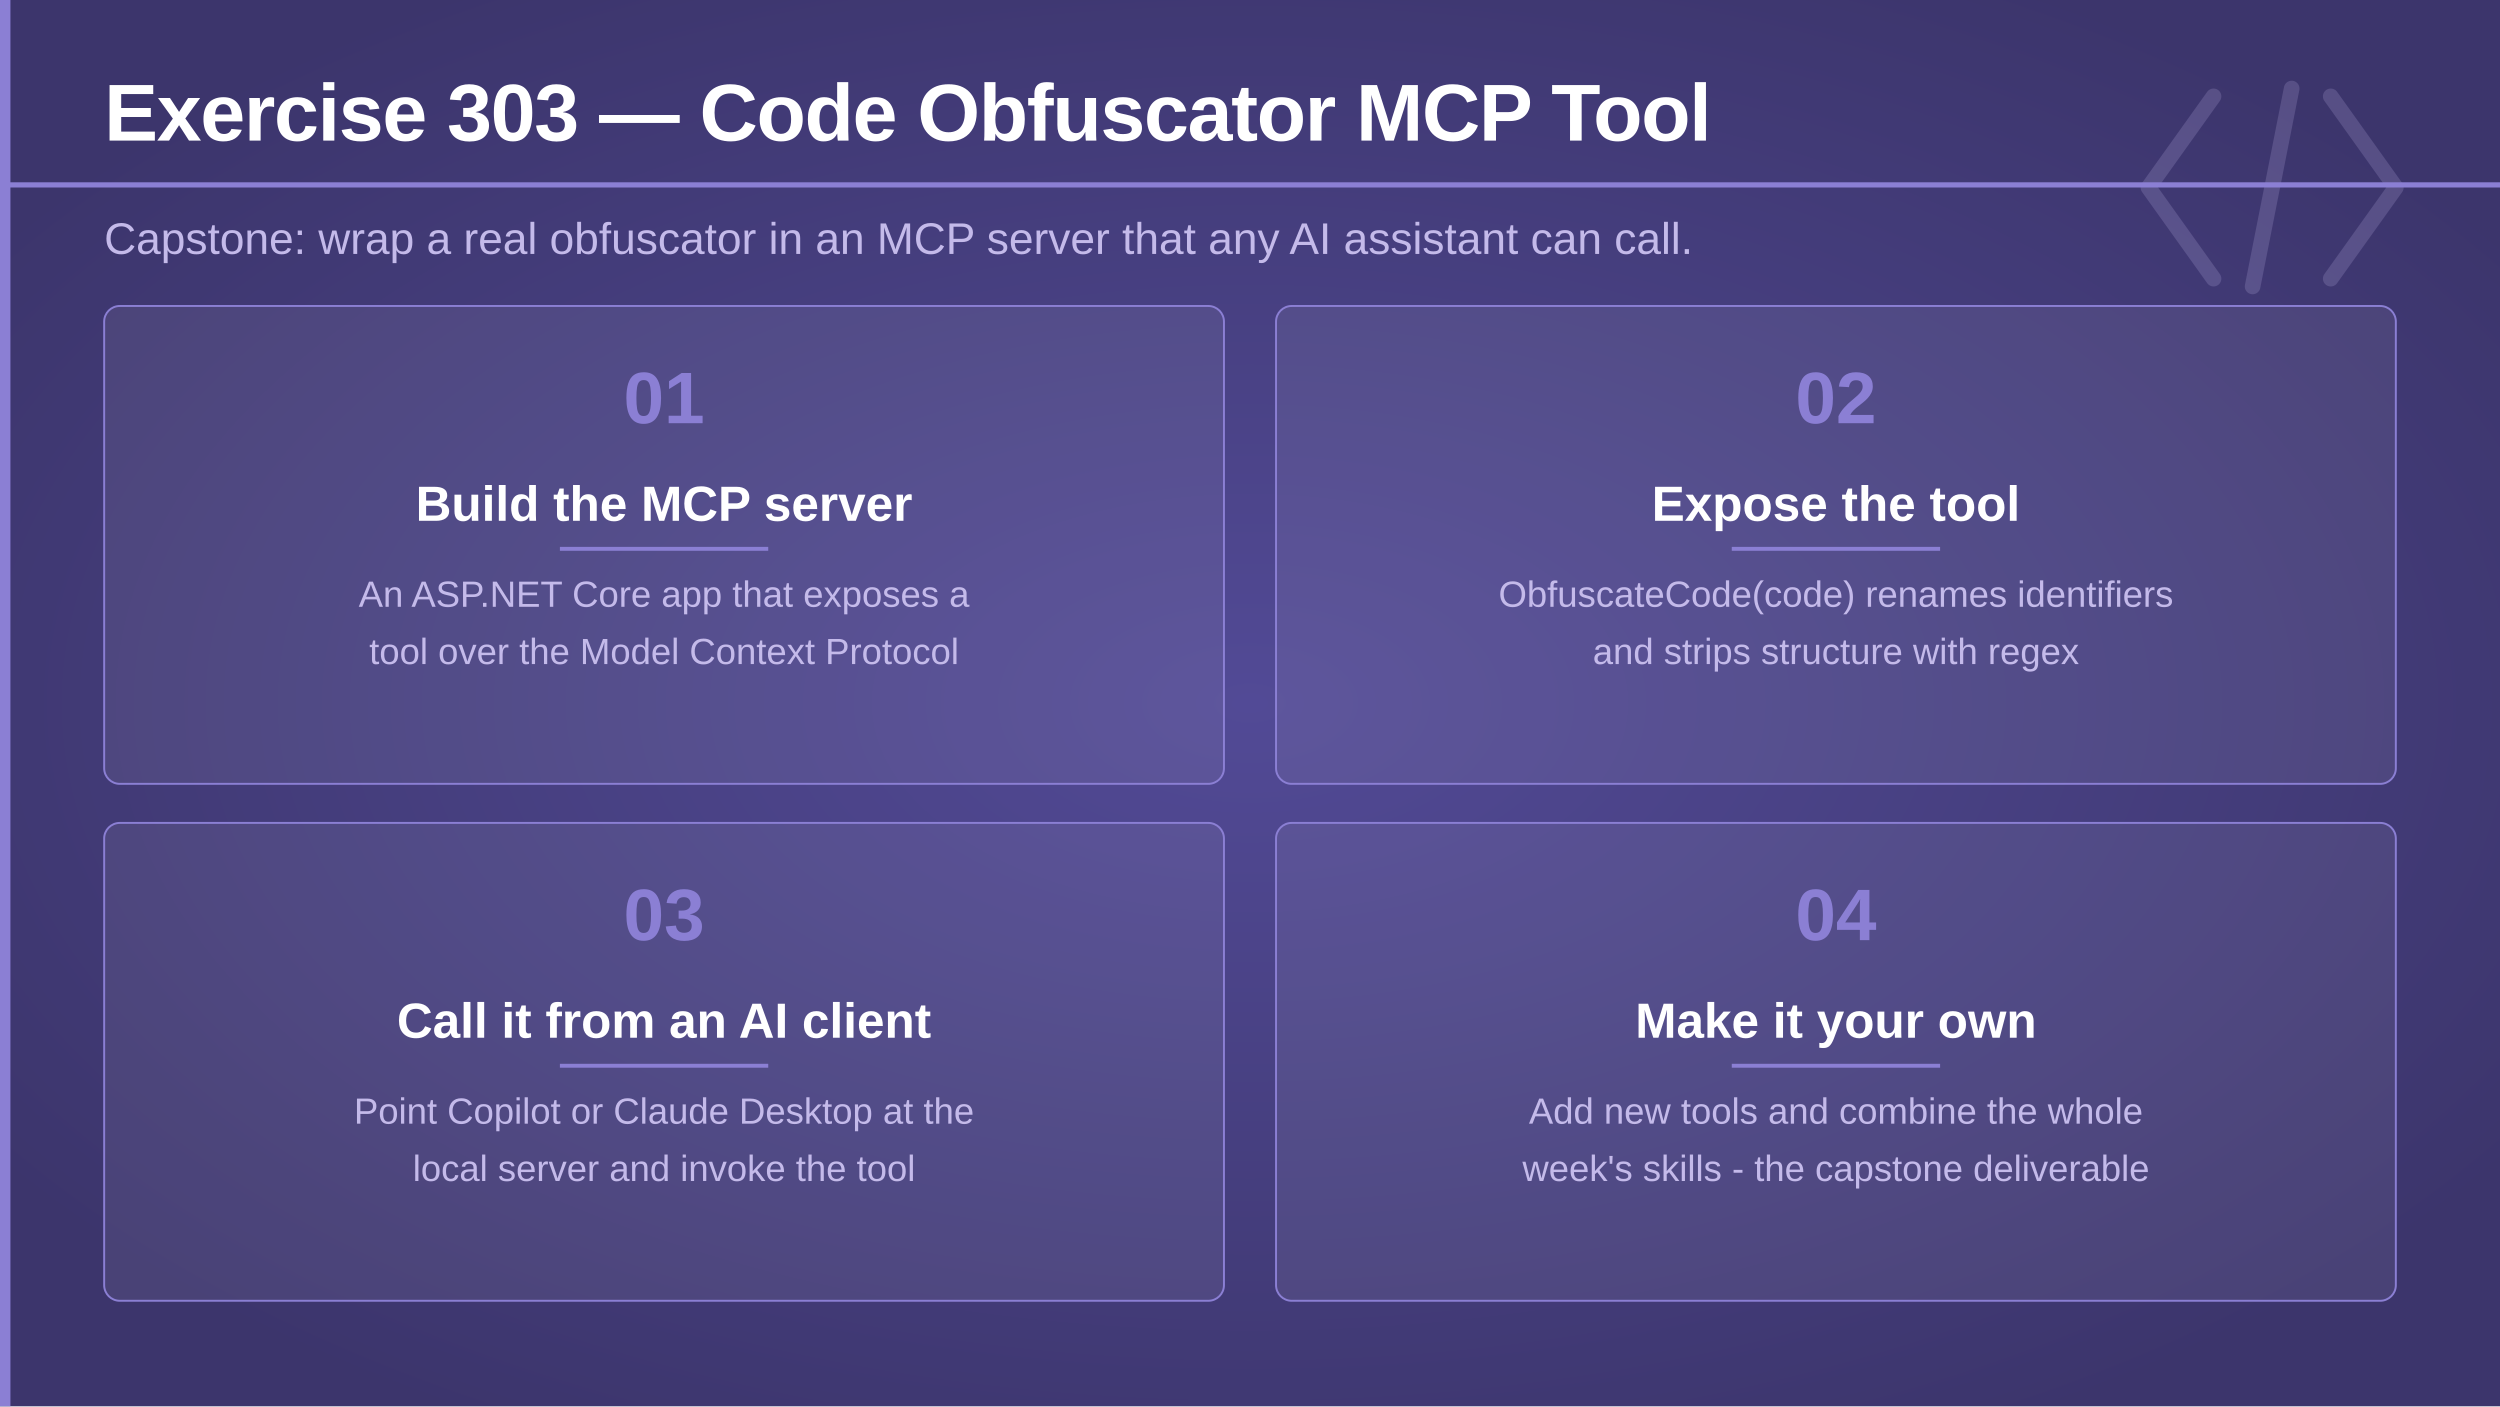
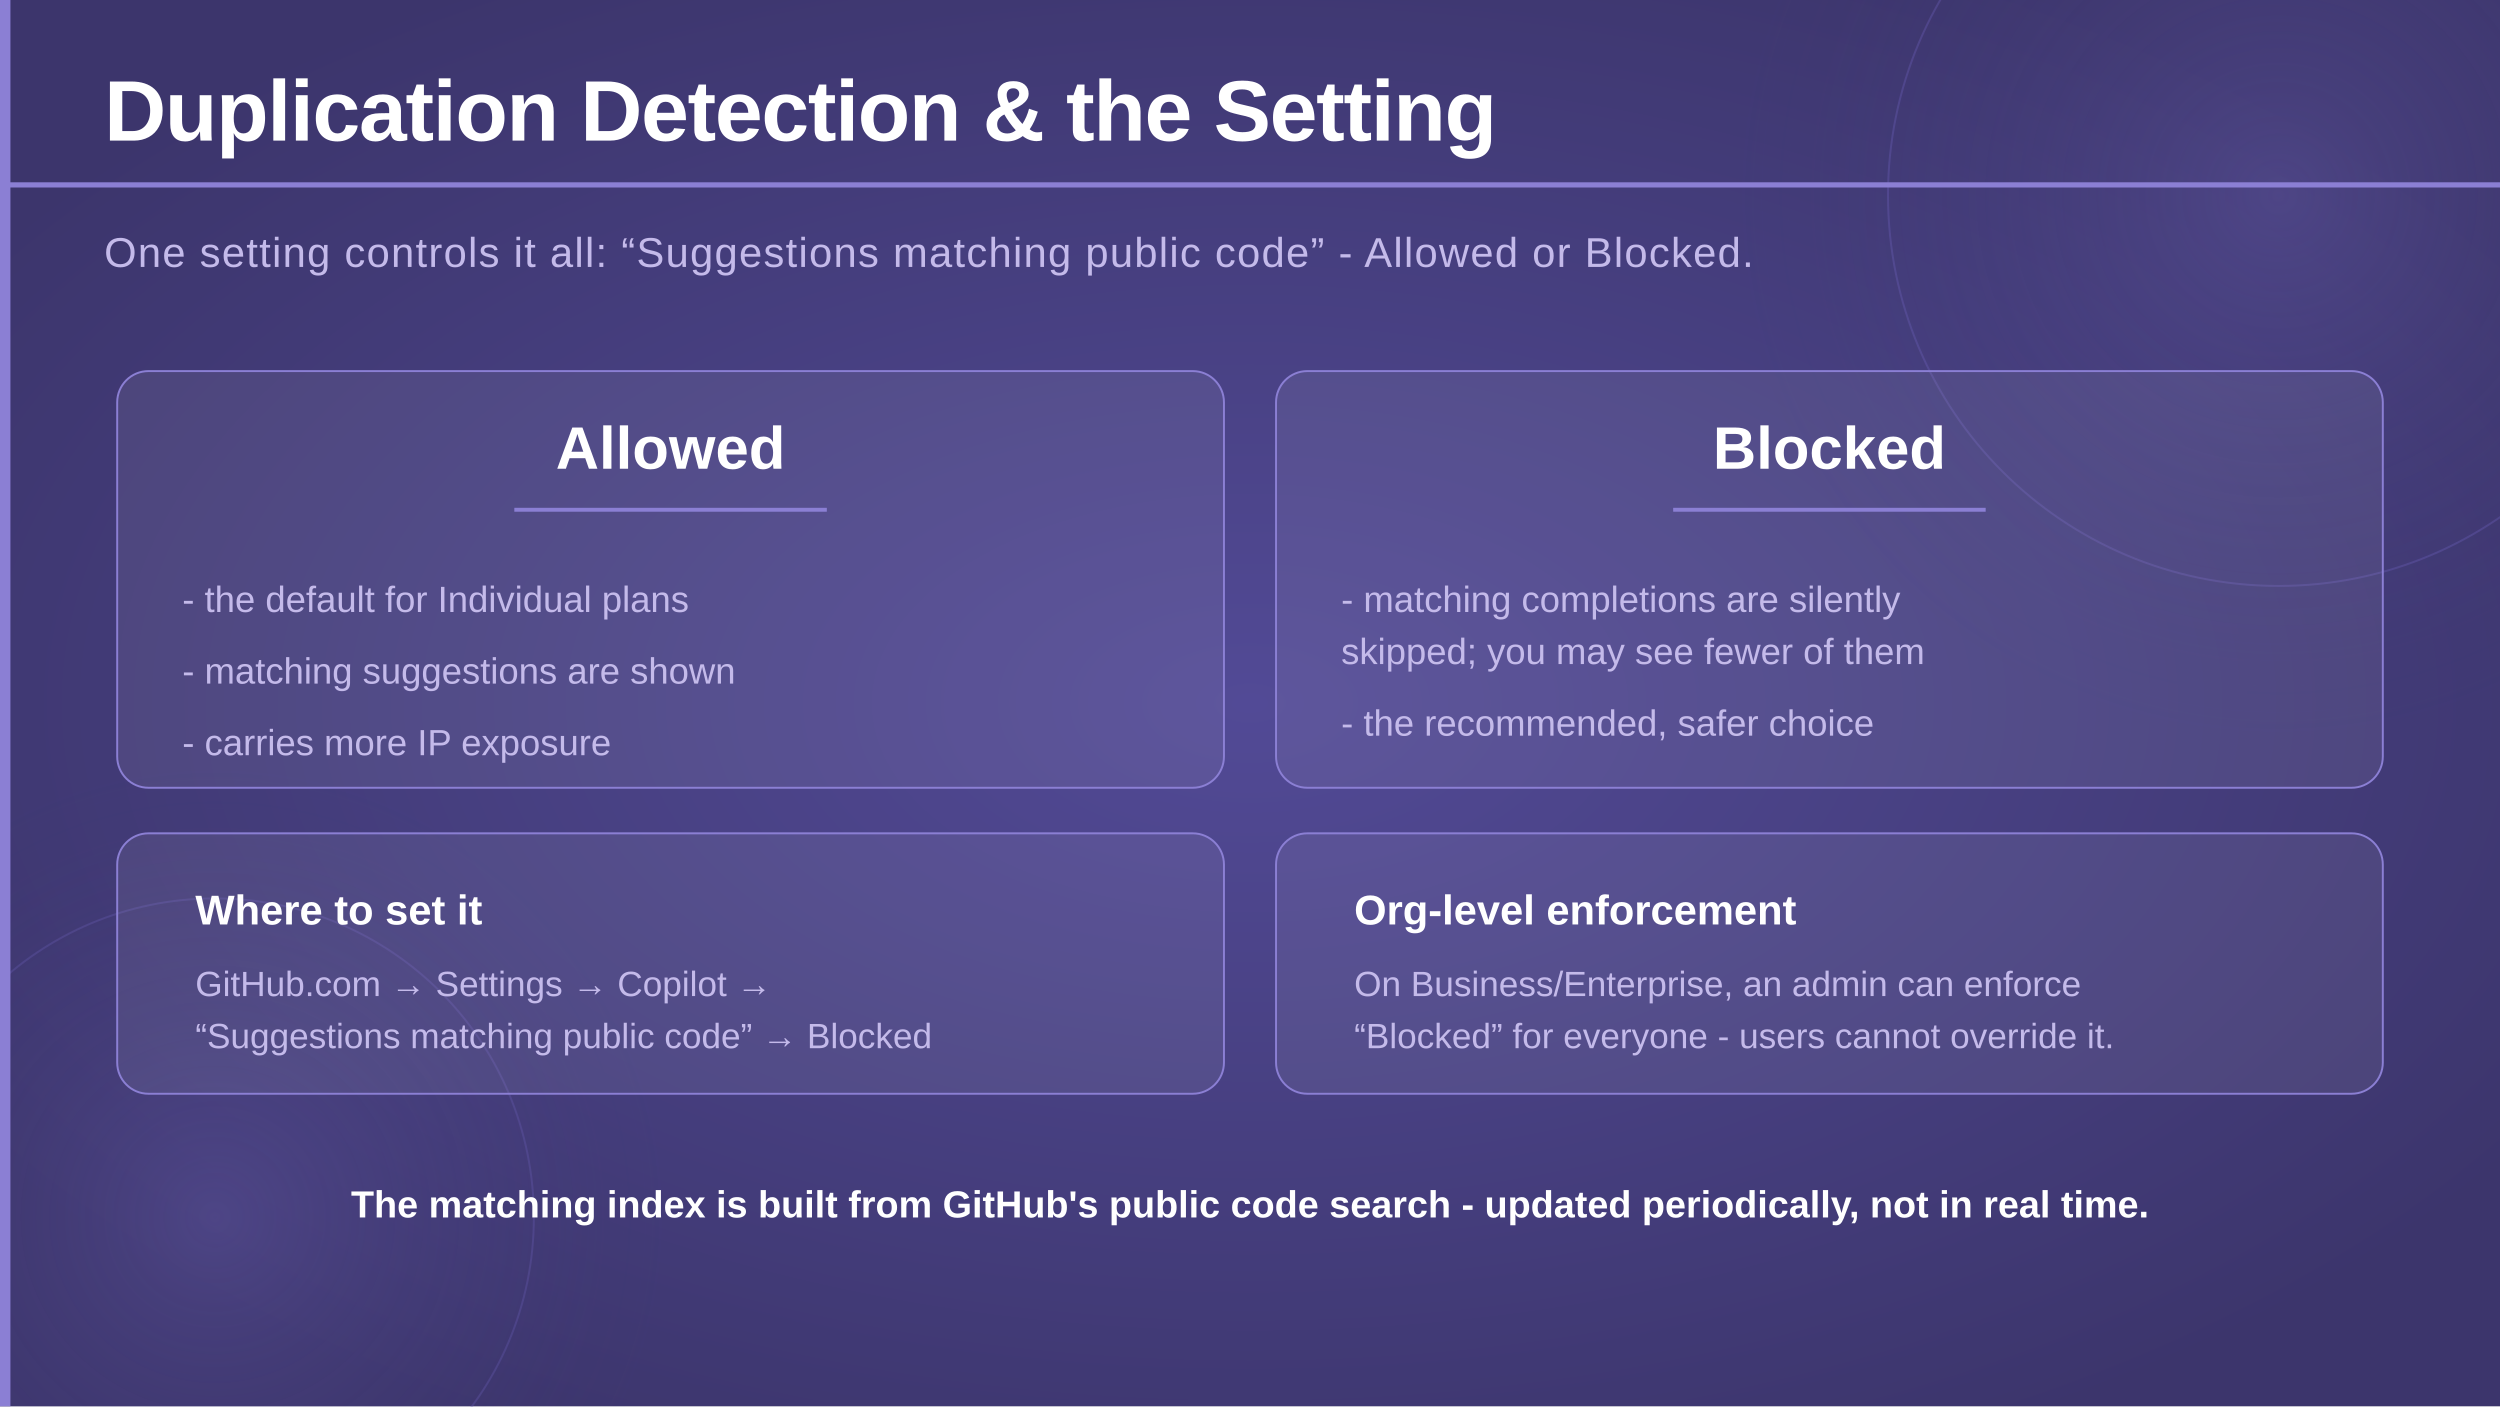
<svg xmlns="http://www.w3.org/2000/svg" viewBox="0 0 1920 1080" width="1920" height="1080">
  <defs>
    <radialGradient id="bgGlow" cx="50%" cy="50%" r="60%">
      <stop offset="0%" stop-color="#524a96" stop-opacity="1" />
      <stop offset="100%" stop-color="#3c356c" stop-opacity="1" />
    </radialGradient>
+     <radialGradient id="circleGlow" cx="50%" cy="50%" r="50%">
+       <stop offset="0%" stop-color="#7c70c8" stop-opacity="0.25" />
+       <stop offset="100%" stop-color="#3c356c" stop-opacity="0" />
+     </radialGradient>
  </defs>
  <rect width="1920" height="1080" fill="url(#bgGlow)" />
+   <circle cx="1750" cy="150" r="420" fill="url(#circleGlow)" />
+   <circle cx="1750" cy="150" r="300" fill="none" stroke="#6a5fb8" stroke-width="1.5" opacity="0.35" />
+   <circle cx="165" cy="935" r="350" fill="url(#circleGlow)" />
+   <circle cx="165" cy="935" r="245" fill="none" stroke="#6a5fb8" stroke-width="1.5" opacity="0.3" />
  <rect x="0" y="0" width="8" height="1080" fill="#8b7fd4" />
-   <g transform="translate(1640 66)" opacity="0.2">
-     <polyline points="60,8 10,78 60,148" fill="none" stroke="#c4baea" stroke-width="12" stroke-linecap="round" stroke-linejoin="round" />
-     <polyline points="150,8 200,78 150,148" fill="none" stroke="#c4baea" stroke-width="12" stroke-linecap="round" stroke-linejoin="round" />
-     <line x1="120" y1="2" x2="90" y2="154" stroke="#c4baea" stroke-width="12" stroke-linecap="round" />
-   </g>
-   <text x="80" y="108" font-family="'Segoe UI', 'Helvetica Neue', Arial, sans-serif" font-size="62" font-weight="700" fill="#ffffff" letter-spacing="-1">Exercise 303 — Code Obfuscator MCP Tool</text>
+   <text x="80" y="108" font-family="'Segoe UI', 'Helvetica Neue', Arial, sans-serif" font-size="66" font-weight="700" fill="#ffffff" letter-spacing="-1">Duplication Detection &amp; the Setting</text>
  <rect x="0" y="140" width="1920" height="4" fill="#8b7fd4" />
-   <text x="80" y="195" font-family="'Segoe UI', 'Helvetica Neue', Arial, sans-serif" font-size="34" font-weight="300" fill="#c4baea">
-     Capstone: wrap a real obfuscator in an MCP server that any AI assistant can call.
+   <text x="80" y="205" font-family="'Segoe UI', 'Helvetica Neue', Arial, sans-serif" font-size="32" font-weight="300" fill="#c4baea" letter-spacing="1">
+     One setting controls it all: “Suggestions matching public code” - Allowed or Blocked.
  </text>
-   <rect x="80" y="235" width="860" height="367" rx="12" fill="#ffffff" fill-opacity="0.07" stroke="#8b7fd4" stroke-width="1.5" />
-   <text x="510" y="325" text-anchor="middle" font-family="'Segoe UI', 'Helvetica Neue', Arial, sans-serif" font-size="56" font-weight="700" fill="#8b7fd4">01</text>
-   <text x="510" y="400" text-anchor="middle" font-family="'Segoe UI', 'Helvetica Neue', Arial, sans-serif" font-size="38" font-weight="600" fill="#ffffff">Build the MCP server</text>
-   <rect x="430" y="420" width="160" height="3" fill="#8b7fd4" />
-   <text x="510" y="466" text-anchor="middle" font-family="'Segoe UI', 'Helvetica Neue', Arial, sans-serif" font-size="28" font-weight="300" fill="#c4baea">An ASP.NET Core app that exposes a</text>
-   <text x="510" y="510" text-anchor="middle" font-family="'Segoe UI', 'Helvetica Neue', Arial, sans-serif" font-size="28" font-weight="300" fill="#c4baea">tool over the Model Context Protocol</text>
-   <rect x="980" y="235" width="860" height="367" rx="12" fill="#ffffff" fill-opacity="0.07" stroke="#8b7fd4" stroke-width="1.5" />
-   <text x="1410" y="325" text-anchor="middle" font-family="'Segoe UI', 'Helvetica Neue', Arial, sans-serif" font-size="56" font-weight="700" fill="#8b7fd4">02</text>
-   <text x="1410" y="400" text-anchor="middle" font-family="'Segoe UI', 'Helvetica Neue', Arial, sans-serif" font-size="38" font-weight="600" fill="#ffffff">Expose the tool</text>
-   <rect x="1330" y="420" width="160" height="3" fill="#8b7fd4" />
-   <text x="1410" y="466" text-anchor="middle" font-family="'Segoe UI', 'Helvetica Neue', Arial, sans-serif" font-size="28" font-weight="300" fill="#c4baea">ObfuscateCode(code) renames identifiers</text>
-   <text x="1410" y="510" text-anchor="middle" font-family="'Segoe UI', 'Helvetica Neue', Arial, sans-serif" font-size="28" font-weight="300" fill="#c4baea">and strips structure with regex</text>
-   <rect x="80" y="632" width="860" height="367" rx="12" fill="#ffffff" fill-opacity="0.07" stroke="#8b7fd4" stroke-width="1.5" />
-   <text x="510" y="722" text-anchor="middle" font-family="'Segoe UI', 'Helvetica Neue', Arial, sans-serif" font-size="56" font-weight="700" fill="#8b7fd4">03</text>
-   <text x="510" y="797" text-anchor="middle" font-family="'Segoe UI', 'Helvetica Neue', Arial, sans-serif" font-size="38" font-weight="600" fill="#ffffff">Call it from an AI client</text>
-   <rect x="430" y="817" width="160" height="3" fill="#8b7fd4" />
-   <text x="510" y="863" text-anchor="middle" font-family="'Segoe UI', 'Helvetica Neue', Arial, sans-serif" font-size="28" font-weight="300" fill="#c4baea">Point Copilot or Claude Desktop at the</text>
-   <text x="510" y="907" text-anchor="middle" font-family="'Segoe UI', 'Helvetica Neue', Arial, sans-serif" font-size="28" font-weight="300" fill="#c4baea">local server and invoke the tool</text>
-   <rect x="980" y="632" width="860" height="367" rx="12" fill="#ffffff" fill-opacity="0.07" stroke="#8b7fd4" stroke-width="1.5" />
-   <text x="1410" y="722" text-anchor="middle" font-family="'Segoe UI', 'Helvetica Neue', Arial, sans-serif" font-size="56" font-weight="700" fill="#8b7fd4">04</text>
-   <text x="1410" y="797" text-anchor="middle" font-family="'Segoe UI', 'Helvetica Neue', Arial, sans-serif" font-size="38" font-weight="600" fill="#ffffff">Make it your own</text>
-   <rect x="1330" y="817" width="160" height="3" fill="#8b7fd4" />
-   <text x="1410" y="863" text-anchor="middle" font-family="'Segoe UI', 'Helvetica Neue', Arial, sans-serif" font-size="28" font-weight="300" fill="#c4baea">Add new tools and combine the whole</text>
-   <text x="1410" y="907" text-anchor="middle" font-family="'Segoe UI', 'Helvetica Neue', Arial, sans-serif" font-size="28" font-weight="300" fill="#c4baea">week's skills - the capstone deliverable</text>
+   <rect x="90" y="285" width="850" height="320" rx="24" fill="#ffffff" fill-opacity="0.07" stroke="#8b7fd4" stroke-width="1.5" />
+   <text x="515" y="360" text-anchor="middle" font-family="'Segoe UI', 'Helvetica Neue', Arial, sans-serif" font-size="46" font-weight="700" fill="#ffffff">Allowed</text>
+   <rect x="395" y="390" width="240" height="3" fill="#8b7fd4" />
+   <text x="140" y="470" font-family="'Segoe UI', 'Helvetica Neue', Arial, sans-serif" font-size="28" font-weight="300" fill="#c4baea">- the default for Individual plans</text>
+   <text x="140" y="525" font-family="'Segoe UI', 'Helvetica Neue', Arial, sans-serif" font-size="28" font-weight="300" fill="#c4baea">- matching suggestions are shown</text>
+   <text x="140" y="580" font-family="'Segoe UI', 'Helvetica Neue', Arial, sans-serif" font-size="28" font-weight="300" fill="#c4baea">- carries more IP exposure</text>
+   <rect x="980" y="285" width="850" height="320" rx="24" fill="#ffffff" fill-opacity="0.07" stroke="#8b7fd4" stroke-width="1.5" />
+   <text x="1405" y="360" text-anchor="middle" font-family="'Segoe UI', 'Helvetica Neue', Arial, sans-serif" font-size="46" font-weight="700" fill="#ffffff">Blocked</text>
+   <rect x="1285" y="390" width="240" height="3" fill="#8b7fd4" />
+   <text x="1030" y="470" font-family="'Segoe UI', 'Helvetica Neue', Arial, sans-serif" font-size="28" font-weight="300" fill="#c4baea">- matching completions are silently</text>
+   <text x="1030" y="510" font-family="'Segoe UI', 'Helvetica Neue', Arial, sans-serif" font-size="28" font-weight="300" fill="#c4baea">  skipped; you may see fewer of them</text>
+   <text x="1030" y="565" font-family="'Segoe UI', 'Helvetica Neue', Arial, sans-serif" font-size="28" font-weight="300" fill="#c4baea">- the recommended, safer choice</text>
+   <rect x="90" y="640" width="850" height="200" rx="24" fill="#ffffff" fill-opacity="0.07" stroke="#8b7fd4" stroke-width="1.5" />
+   <text x="150" y="710" font-family="'Segoe UI', 'Helvetica Neue', Arial, sans-serif" font-size="32" font-weight="600" fill="#ffffff">Where to set it</text>
+   <text x="150" y="765" font-family="'Segoe UI', 'Helvetica Neue', Arial, sans-serif" font-size="27" font-weight="300" fill="#c4baea">GitHub.com → Settings → Copilot →</text>
+   <text x="150" y="805" font-family="'Segoe UI', 'Helvetica Neue', Arial, sans-serif" font-size="27" font-weight="300" fill="#c4baea">“Suggestions matching public code” → Blocked</text>
+   <rect x="980" y="640" width="850" height="200" rx="24" fill="#ffffff" fill-opacity="0.07" stroke="#8b7fd4" stroke-width="1.5" />
+   <text x="1040" y="710" font-family="'Segoe UI', 'Helvetica Neue', Arial, sans-serif" font-size="32" font-weight="600" fill="#ffffff">Org-level enforcement</text>
+   <text x="1040" y="765" font-family="'Segoe UI', 'Helvetica Neue', Arial, sans-serif" font-size="27" font-weight="300" fill="#c4baea">On Business/Enterprise, an admin can enforce</text>
+   <text x="1040" y="805" font-family="'Segoe UI', 'Helvetica Neue', Arial, sans-serif" font-size="27" font-weight="300" fill="#c4baea">“Blocked” for everyone - users cannot override it.</text>
+   <text x="960" y="935" text-anchor="middle" font-family="'Segoe UI', 'Helvetica Neue', Arial, sans-serif" font-size="29" font-weight="700" fill="#ffffff">The matching index is built from GitHub's public code search - updated periodically, not in real time.</text>
</svg>
